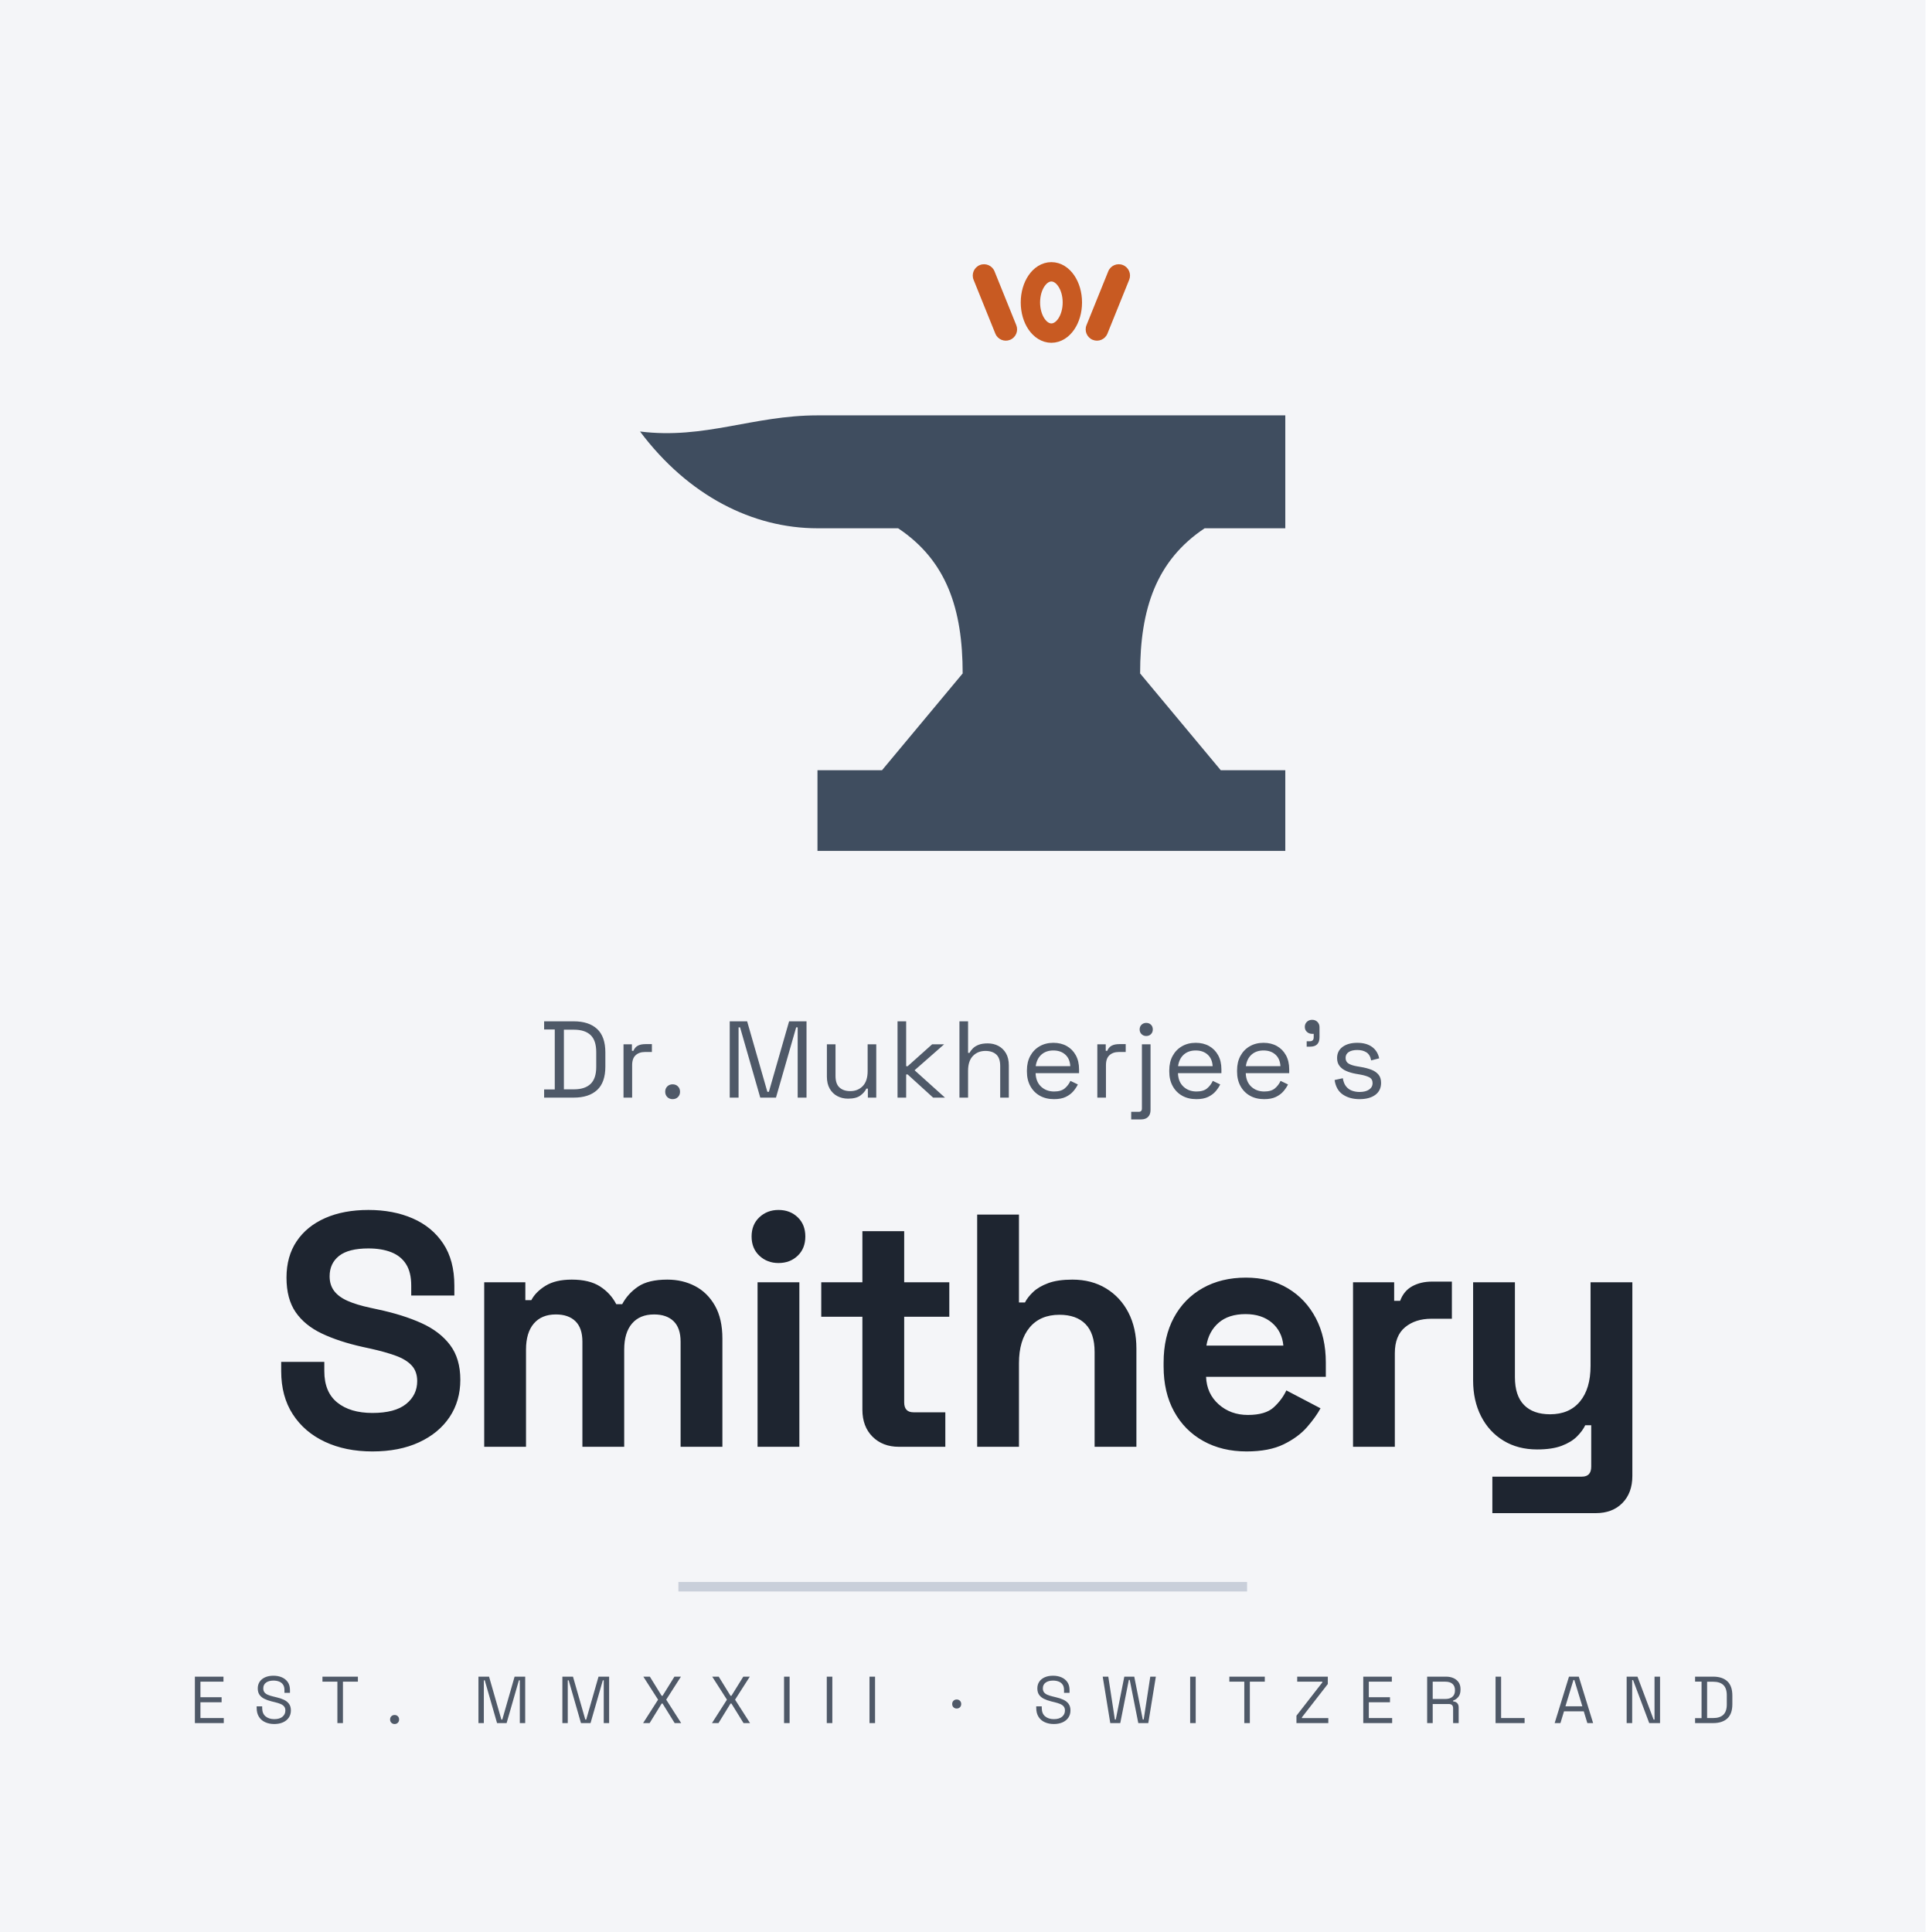
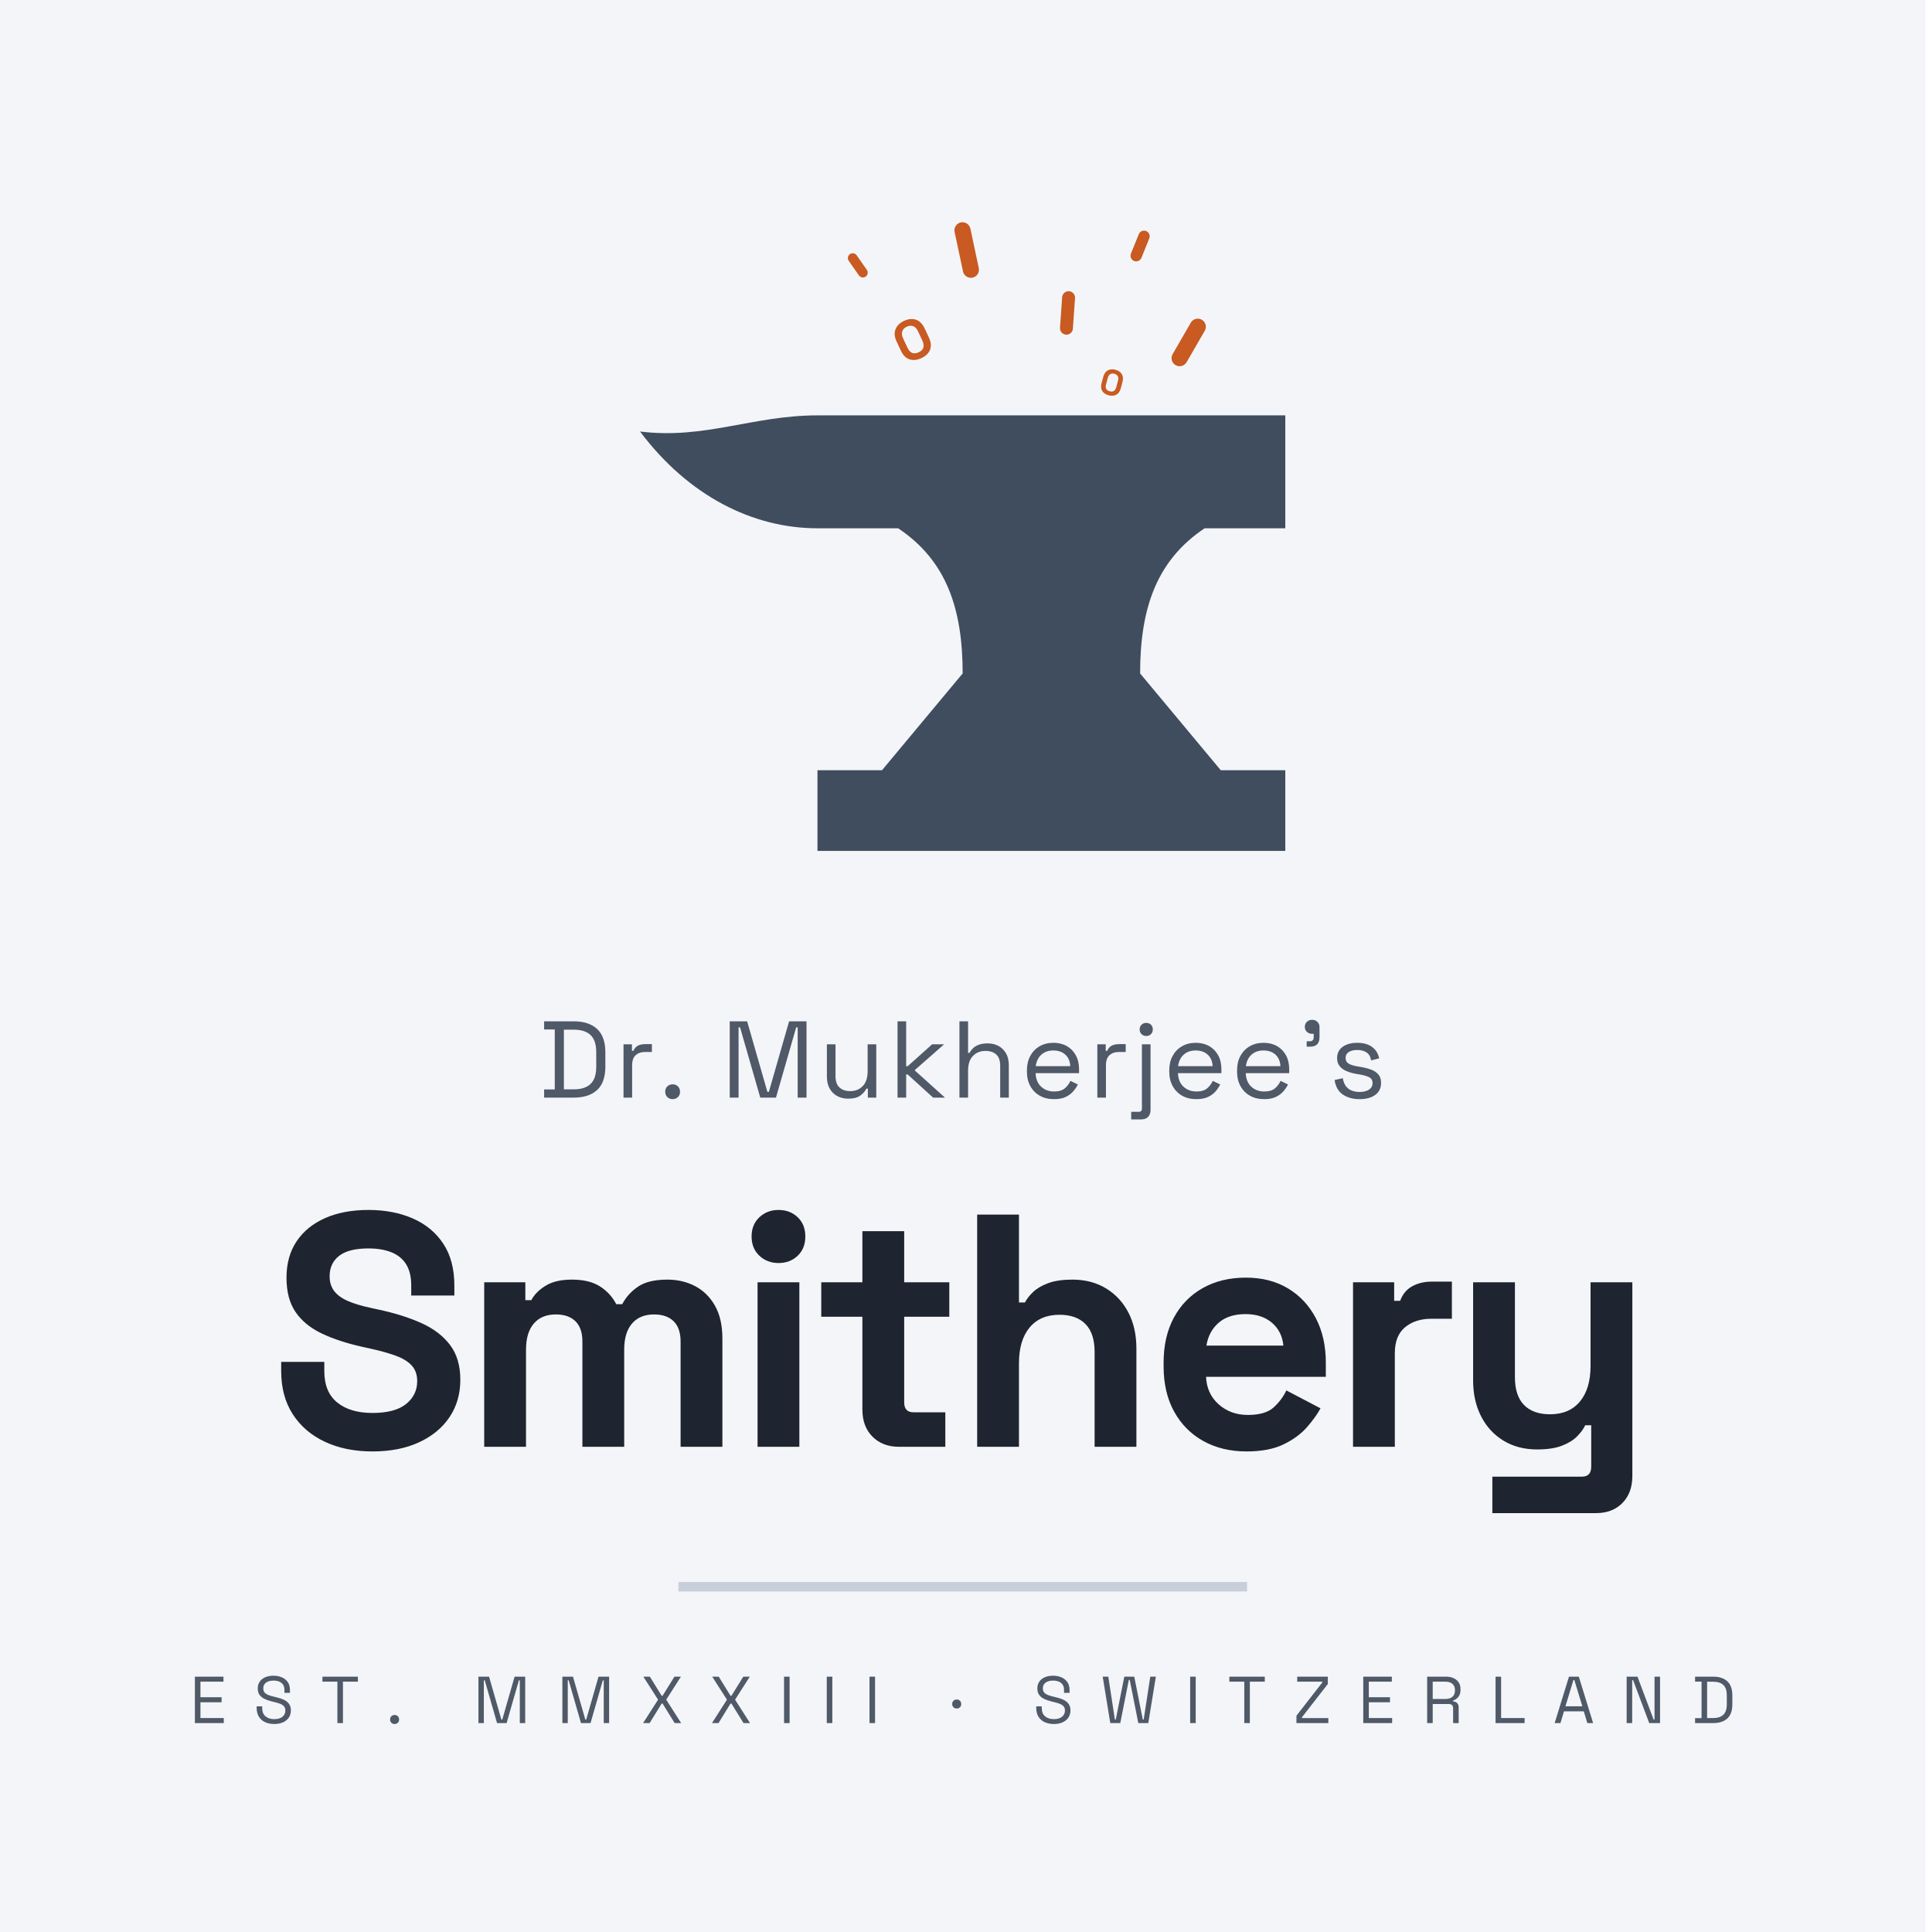
<svg xmlns="http://www.w3.org/2000/svg" viewBox="0 0 406.298 407.712" width="406.298" height="407.712">
  <rect width="100%" height="100%" fill="#F4F5F8" />
  <g transform="translate(40 40)">
    <g transform="translate(88.244 0)">
      <g transform="scale(1.702) translate(-4 -2)">
-         <rect x="50.6" y="11" width="2.8" height="10" rx="1.4" fill="#C85A22" transform="rotate(-22 52 16)" />
-         <rect x="64.6" y="11" width="2.8" height="10" rx="1.4" fill="#C85A22" transform="rotate(22 66 16)" />
-         <ellipse cx="59" cy="16" rx="2.6" ry="3.8" fill="none" stroke="#C85A22" stroke-width="2.4" />
+         <path d="M42.887 22.901Q42.1 23.268 41.422 23.056Q40.743 22.843 40.332 21.961L39.811 20.844Q39.412 19.988 39.679 19.319Q39.946 18.65 40.733 18.283Q41.526 17.913 42.207 18.14Q42.888 18.367 43.288 19.223L43.808 20.34Q44.22 21.222 43.95 21.877Q43.68 22.532 42.887 22.901ZM42.549 22.178Q43.025 21.956 43.129 21.591Q43.233 21.226 43.008 20.744L42.458 19.564Q42.23 19.075 41.863 18.942Q41.495 18.808 41.07 19.006Q40.632 19.21 40.51 19.584Q40.387 19.958 40.605 20.428L41.156 21.608Q41.389 22.109 41.738 22.252Q42.086 22.394 42.549 22.178Z" fill="#C85A22" />
+         <path d="M66.095 27.51Q65.556 27.365 65.31 26.98Q65.064 26.595 65.226 25.991L65.431 25.226Q65.588 24.639 65.996 24.42Q66.404 24.201 66.943 24.345Q67.487 24.491 67.728 24.884Q67.97 25.277 67.813 25.864L67.608 26.629Q67.446 27.233 67.042 27.444Q66.639 27.655 66.095 27.51ZM66.228 27.014Q66.554 27.102 66.756 26.965Q66.958 26.828 67.047 26.497L67.264 25.689Q67.353 25.354 67.227 25.137Q67.102 24.919 66.811 24.841Q66.511 24.761 66.296 24.894Q66.08 25.027 65.994 25.349L65.778 26.157Q65.686 26.501 65.798 26.715Q65.911 26.929 66.228 27.014Z" fill="#C85A22" />
+         <rect x="47.5" y="6" width="2" height="7" rx="1" fill="#C85A22" transform="rotate(-12 48.5 9.5)" />
+         <rect x="34.4" y="9.7" width="1.2" height="3.4" rx="0.6" fill="#C85A22" transform="rotate(-35 35 11.4)" />
+         <rect x="60.2" y="14.6" width="1.6" height="5.4" rx="0.8" fill="#C85A22" transform="rotate(4 61 17.3)" />
+         <rect x="69.3" y="7" width="1.4" height="4" rx="0.7" fill="#C85A22" transform="rotate(22 70 9)" />
+         <rect x="75" y="17.7" width="2" height="6.5" rx="1" fill="#C85A22" transform="rotate(30 76 21)" />
        <path d="M30 30 H88 V44 H78 C72 48 70 54 70 62 L80 74 H88 V84 H30 V74 H38 L48 62 C48 54 46 48 40 44 H30 C22 44 14 40 8 32 C16 33 22 30 30 30 Z" fill="#3F4D5F" />
      </g>
    </g>
    <g transform="translate(0 169)">
      <path d="M74.816 22.632V20.911H77.062V8.253H74.816V6.532H81.08Q84.258 6.532 85.998 8.144Q87.737 9.756 87.737 13.097V16.084Q87.737 19.425 85.998 21.028Q84.258 22.632 81.08 22.632ZM78.988 20.884H81.094Q83.424 20.884 84.618 19.739Q85.812 18.593 85.812 16.159V13.021Q85.812 10.564 84.618 9.43Q83.424 8.296 81.094 8.296H78.988ZM91.568 22.632V11.387H93.342V12.757H93.658Q93.96 12.018 94.579 11.68Q95.198 11.341 96.225 11.341H97.556V13.003H96.098Q94.879 13.003 94.134 13.679Q93.388 14.355 93.388 15.787V22.632ZM101.933 22.954Q101.254 22.954 100.81 22.514Q100.365 22.075 100.365 21.388Q100.365 20.701 100.81 20.263Q101.254 19.825 101.933 19.825Q102.611 19.825 103.053 20.265Q103.494 20.704 103.494 21.391Q103.494 22.078 103.053 22.516Q102.611 22.954 101.933 22.954ZM113.98 22.632V6.532H117.655L121.924 21.411H122.24L126.509 6.532H130.184V22.632H128.318V7.8H128.002L123.74 22.632H120.424L116.162 7.8H115.846V22.632ZM138.938 22.849Q137.702 22.849 136.685 22.313Q135.669 21.777 135.076 20.736Q134.483 19.696 134.483 18.195V11.387H136.303V18.063Q136.303 19.727 137.14 20.493Q137.976 21.26 139.411 21.26Q141.022 21.26 142.052 20.195Q143.082 19.13 143.082 17.036V11.387H144.902V22.632H143.128V20.729H142.812Q142.438 21.532 141.549 22.191Q140.659 22.849 138.938 22.849ZM149.39 22.632V6.532H151.21V16.005H151.526L156.686 11.387H159.217L152.987 16.858L159.401 22.632H156.9L151.526 17.742H151.21V22.632ZM162.454 22.632V6.532H164.274V13.182H164.59Q164.839 12.684 165.304 12.226Q165.768 11.768 166.522 11.477Q167.275 11.187 168.418 11.187Q169.67 11.187 170.679 11.723Q171.688 12.259 172.281 13.288Q172.873 14.316 172.873 15.824V22.632H171.053V15.956Q171.053 14.276 170.217 13.526Q169.38 12.776 167.946 12.776Q166.334 12.776 165.304 13.833Q164.274 14.89 164.274 16.983V22.632ZM182.408 22.954Q180.69 22.954 179.407 22.23Q178.124 21.505 177.407 20.191Q176.691 18.876 176.691 17.148V16.872Q176.691 15.127 177.404 13.82Q178.117 12.514 179.38 11.79Q180.644 11.065 182.281 11.065Q183.878 11.065 185.095 11.747Q186.313 12.43 187.003 13.687Q187.693 14.944 187.693 16.659V17.469H178.524Q178.587 19.295 179.684 20.317Q180.782 21.339 182.435 21.339Q183.899 21.339 184.678 20.679Q185.457 20.019 185.87 19.098L187.439 19.85Q187.101 20.562 186.491 21.28Q185.882 21.998 184.903 22.476Q183.923 22.954 182.408 22.954ZM178.547 15.993H185.843Q185.751 14.416 184.78 13.548Q183.809 12.681 182.274 12.681Q180.742 12.681 179.758 13.548Q178.774 14.416 178.547 15.993ZM191.549 22.632V11.387H193.323V12.757H193.639Q193.941 12.018 194.56 11.68Q195.179 11.341 196.206 11.341H197.537V13.003H196.079Q194.86 13.003 194.115 13.679Q193.369 14.355 193.369 15.787V22.632ZM198.696 27.232V25.63H200.278Q200.956 25.63 200.956 24.94V11.387H202.776V25.244Q202.776 26.172 202.258 26.702Q201.739 27.232 200.769 27.232ZM201.866 9.629Q201.28 9.629 200.878 9.237Q200.477 8.845 200.477 8.246Q200.477 7.63 200.878 7.247Q201.28 6.863 201.866 6.863Q202.475 6.863 202.865 7.247Q203.255 7.63 203.255 8.246Q203.255 8.845 202.865 9.237Q202.475 9.629 201.866 9.629ZM212.446 22.954Q210.728 22.954 209.445 22.23Q208.162 21.505 207.445 20.191Q206.729 18.876 206.729 17.148V16.872Q206.729 15.127 207.442 13.82Q208.155 12.514 209.418 11.79Q210.682 11.065 212.319 11.065Q213.916 11.065 215.133 11.747Q216.351 12.43 217.041 13.687Q217.731 14.944 217.731 16.659V17.469H208.562Q208.625 19.295 209.722 20.317Q210.82 21.339 212.473 21.339Q213.937 21.339 214.716 20.679Q215.495 20.019 215.908 19.098L217.477 19.85Q217.139 20.562 216.529 21.28Q215.92 21.998 214.941 22.476Q213.961 22.954 212.446 22.954ZM208.585 15.993H215.881Q215.789 14.416 214.818 13.548Q213.847 12.681 212.312 12.681Q210.78 12.681 209.796 13.548Q208.812 14.416 208.585 15.993ZM226.752 22.954Q225.034 22.954 223.751 22.23Q222.468 21.505 221.751 20.191Q221.035 18.876 221.035 17.148V16.872Q221.035 15.127 221.748 13.82Q222.461 12.514 223.724 11.79Q224.988 11.065 226.625 11.065Q228.222 11.065 229.439 11.747Q230.657 12.43 231.347 13.687Q232.037 14.944 232.037 16.659V17.469H222.868Q222.931 19.295 224.028 20.317Q225.126 21.339 226.779 21.339Q228.243 21.339 229.022 20.679Q229.801 20.019 230.214 19.098L231.783 19.85Q231.445 20.562 230.835 21.28Q230.226 21.998 229.247 22.476Q228.267 22.954 226.752 22.954ZM222.891 15.993H230.187Q230.095 14.416 229.124 13.548Q228.153 12.681 226.618 12.681Q225.086 12.681 224.102 13.548Q223.118 14.416 222.891 15.993ZM235.724 11.878V10.739H236.376Q237.206 10.739 237.206 9.91V9.174H236.88Q236.221 9.174 235.775 8.76Q235.329 8.347 235.329 7.708Q235.329 7.05 235.775 6.63Q236.221 6.21 236.88 6.21Q237.545 6.21 237.988 6.65Q238.431 7.089 238.431 7.768V9.89Q238.431 11.878 236.459 11.878ZM246.882 22.954Q244.798 22.954 243.363 21.988Q241.929 21.022 241.614 18.918L243.351 18.538Q243.528 19.637 244.039 20.268Q244.549 20.9 245.292 21.169Q246.035 21.438 246.882 21.438Q248.155 21.438 248.891 20.934Q249.627 20.431 249.627 19.575Q249.627 18.703 248.93 18.342Q248.234 17.981 247.009 17.765L246.071 17.601Q244.973 17.403 244.082 17.017Q243.191 16.631 242.667 15.967Q242.142 15.303 242.142 14.29Q242.142 12.768 243.311 11.917Q244.479 11.065 246.405 11.065Q248.314 11.065 249.506 11.924Q250.697 12.784 251.023 14.343L249.328 14.779Q249.112 13.579 248.336 13.08Q247.56 12.581 246.405 12.581Q245.267 12.581 244.601 13.008Q243.936 13.434 243.936 14.25Q243.936 15.064 244.559 15.442Q245.182 15.821 246.258 16.008L247.196 16.172Q248.386 16.37 249.343 16.733Q250.3 17.096 250.86 17.757Q251.421 18.417 251.421 19.515Q251.421 21.162 250.195 22.058Q248.969 22.954 246.882 22.954Z" fill="#4F5968" />
      <path d="M38.584 97.298Q32.914 97.298 28.574 95.268Q24.234 93.238 21.784 89.458Q19.334 85.678 19.334 80.358V78.398H28.434V80.358Q28.434 84.768 31.164 86.973Q33.894 89.178 38.584 89.178Q43.344 89.178 45.689 87.288Q48.034 85.398 48.034 82.458Q48.034 80.428 46.879 79.168Q45.724 77.908 43.519 77.103Q41.314 76.298 38.164 75.598L36.554 75.248Q31.514 74.128 27.909 72.413Q24.304 70.698 22.379 67.898Q20.454 65.098 20.454 60.618Q20.454 56.138 22.589 52.953Q24.724 49.768 28.609 48.053Q32.494 46.338 37.744 46.338Q42.994 46.338 47.089 48.123Q51.184 49.908 53.529 53.443Q55.874 56.978 55.874 62.298V64.398H46.774V62.298Q46.774 59.498 45.689 57.783Q44.604 56.068 42.574 55.263Q40.544 54.458 37.744 54.458Q33.544 54.458 31.549 56.033Q29.554 57.608 29.554 60.338Q29.554 62.158 30.499 63.418Q31.444 64.678 33.334 65.518Q35.224 66.358 38.164 66.988L39.774 67.338Q45.024 68.458 48.909 70.208Q52.794 71.958 54.964 74.828Q57.134 77.698 57.134 82.178Q57.134 86.658 54.859 90.053Q52.584 93.448 48.419 95.373Q44.254 97.298 38.584 97.298ZM62.174 96.318V61.598H70.854V65.378H72.114Q73.024 63.628 75.124 62.333Q77.224 61.038 80.654 61.038Q84.364 61.038 86.604 62.473Q88.844 63.908 90.034 66.218H91.294Q92.484 63.978 94.654 62.508Q96.824 61.038 100.814 61.038Q104.034 61.038 106.659 62.403Q109.284 63.768 110.859 66.533Q112.434 69.298 112.434 73.498V96.318H103.614V74.128Q103.614 71.258 102.144 69.823Q100.674 68.388 98.014 68.388Q95.004 68.388 93.359 70.313Q91.714 72.238 91.714 75.808V96.318H82.894V74.128Q82.894 71.258 81.424 69.823Q79.954 68.388 77.294 68.388Q74.284 68.388 72.639 70.313Q70.994 72.238 70.994 75.808V96.318ZM119.854 96.318V61.598H128.674V96.318ZM124.264 57.538Q121.884 57.538 120.239 55.998Q118.594 54.458 118.594 51.938Q118.594 49.418 120.239 47.878Q121.884 46.338 124.264 46.338Q126.714 46.338 128.324 47.878Q129.934 49.418 129.934 51.938Q129.934 54.458 128.324 55.998Q126.714 57.538 124.264 57.538ZM149.674 96.318Q146.244 96.318 144.109 94.183Q141.974 92.048 141.974 88.478V68.878H133.294V61.598H141.974V50.818H150.794V61.598H160.314V68.878H150.794V86.938Q150.794 89.038 152.754 89.038H159.474V96.318ZM166.194 96.318V47.318H175.014V65.868H176.274Q176.834 64.748 178.024 63.628Q179.214 62.508 181.209 61.773Q183.204 61.038 186.284 61.038Q190.344 61.038 193.389 62.893Q196.434 64.748 198.114 68.003Q199.794 71.258 199.794 75.598V96.318H190.974V76.298Q190.974 72.378 189.049 70.418Q187.124 68.458 183.554 68.458Q179.494 68.458 177.254 71.153Q175.014 73.848 175.014 78.678V96.318ZM223.034 97.298Q217.854 97.298 213.899 95.093Q209.944 92.888 207.739 88.863Q205.534 84.838 205.534 79.378V78.538Q205.534 73.078 207.704 69.053Q209.874 65.028 213.794 62.823Q217.714 60.618 222.894 60.618Q228.004 60.618 231.784 62.893Q235.564 65.168 237.664 69.193Q239.764 73.218 239.764 78.538V81.548H214.494Q214.634 85.118 217.154 87.358Q219.674 89.598 223.314 89.598Q227.024 89.598 228.774 87.988Q230.524 86.378 231.434 84.418L238.644 88.198Q237.664 90.018 235.809 92.153Q233.954 94.288 230.874 95.793Q227.794 97.298 223.034 97.298ZM214.564 74.968H230.804Q230.524 71.958 228.389 70.138Q226.254 68.318 222.824 68.318Q219.254 68.318 217.154 70.138Q215.054 71.958 214.564 74.968ZM245.504 96.318V61.598H254.184V65.518H255.444Q256.214 63.418 257.999 62.438Q259.784 61.458 262.164 61.458H266.364V69.298H262.024Q258.664 69.298 256.494 71.083Q254.324 72.868 254.324 76.578V96.318ZM274.904 110.318V102.618H293.804Q295.764 102.618 295.764 100.518V91.768H294.504Q293.944 92.958 292.754 94.148Q291.564 95.338 289.534 96.108Q287.504 96.878 284.354 96.878Q280.294 96.878 277.249 95.023Q274.204 93.168 272.524 89.878Q270.844 86.588 270.844 82.318V61.598H279.664V81.618Q279.664 85.538 281.589 87.498Q283.514 89.458 287.084 89.458Q291.144 89.458 293.384 86.763Q295.624 84.068 295.624 79.238V61.598H304.444V102.478Q304.444 106.048 302.344 108.183Q300.244 110.318 296.744 110.318Z" fill="#1E2530" />
      <path d="M1.123 154.624V144.824H7.154V145.888H2.295V149.17H6.762V150.234H2.295V153.56H7.219V154.624ZM17.868 154.82Q16.793 154.82 15.955 154.439Q15.117 154.058 14.637 153.297Q14.157 152.536 14.157 151.392V151.09H15.321V151.392Q15.321 152.612 16.031 153.202Q16.741 153.792 17.868 153.792Q19.009 153.792 19.612 153.28Q20.215 152.768 20.215 151.971Q20.215 151.436 19.944 151.11Q19.673 150.783 19.183 150.582Q18.692 150.381 18.032 150.222L17.303 150.042Q16.444 149.828 15.787 149.505Q15.131 149.182 14.761 148.657Q14.391 148.131 14.391 147.305Q14.391 146.479 14.808 145.876Q15.225 145.274 15.967 144.951Q16.709 144.628 17.7 144.628Q18.69 144.628 19.479 144.97Q20.268 145.312 20.727 145.979Q21.186 146.647 21.186 147.651V148.24H20.023V147.651Q20.023 146.942 19.721 146.504Q19.42 146.067 18.894 145.861Q18.369 145.656 17.7 145.656Q16.73 145.656 16.143 146.08Q15.555 146.504 15.555 147.289Q15.555 147.812 15.803 148.133Q16.052 148.455 16.514 148.653Q16.977 148.851 17.625 149.007L18.354 149.186Q19.205 149.38 19.888 149.695Q20.57 150.01 20.975 150.55Q21.379 151.089 21.379 151.955Q21.379 152.821 20.944 153.465Q20.509 154.11 19.72 154.465Q18.932 154.82 17.868 154.82ZM31.194 154.624V145.888H28.04V144.824H35.52V145.888H32.366V154.624ZM43.266 154.82Q42.853 154.82 42.582 154.552Q42.312 154.285 42.312 153.867Q42.312 153.449 42.582 153.182Q42.853 152.915 43.266 152.915Q43.679 152.915 43.948 153.183Q44.216 153.451 44.216 153.869Q44.216 154.287 43.948 154.553Q43.679 154.82 43.266 154.82ZM60.959 154.624V144.824H63.196L65.795 153.881H65.987L68.585 144.824H70.823V154.624H69.687V145.596H69.494L66.9 154.624H64.882L62.287 145.596H62.095V154.624ZM78.669 154.624V144.824H80.906L83.505 153.881H83.697L86.295 144.824H88.533V154.624H87.397V145.596H87.204L84.61 154.624H82.592L79.997 145.596H79.805V154.624ZM95.703 154.624 98.861 149.682 95.751 144.824H97.125L99.618 148.863H99.81L102.313 144.824H103.687L100.577 149.682L103.735 154.624H102.361L99.81 150.501H99.618L97.078 154.624ZM110.235 154.624 113.393 149.682 110.283 144.824H111.657L114.15 148.863H114.342L116.845 144.824H118.219L115.109 149.682L118.267 154.624H116.893L114.342 150.501H114.15L111.61 154.624ZM125.443 154.624V144.824H126.615V154.624ZM134.459 154.624V144.824H135.631V154.624ZM143.475 154.624V144.824H144.647V154.624ZM161.875 151.552Q161.462 151.552 161.192 151.285Q160.921 151.017 160.921 150.599Q160.921 150.181 161.192 149.914Q161.462 149.648 161.875 149.648Q162.288 149.648 162.557 149.915Q162.826 150.183 162.826 150.601Q162.826 151.019 162.557 151.286Q162.288 151.552 161.875 151.552ZM182.368 154.82Q181.293 154.82 180.455 154.439Q179.617 154.058 179.137 153.297Q178.657 152.536 178.657 151.392V151.09H179.821V151.392Q179.821 152.612 180.531 153.202Q181.241 153.792 182.368 153.792Q183.509 153.792 184.112 153.28Q184.715 152.768 184.715 151.971Q184.715 151.436 184.444 151.11Q184.173 150.783 183.683 150.582Q183.192 150.381 182.532 150.222L181.803 150.042Q180.944 149.828 180.287 149.505Q179.631 149.182 179.261 148.657Q178.891 148.131 178.891 147.305Q178.891 146.479 179.308 145.876Q179.725 145.274 180.467 144.951Q181.209 144.628 182.2 144.628Q183.19 144.628 183.979 144.97Q184.768 145.312 185.227 145.979Q185.686 146.647 185.686 147.651V148.24H184.523V147.651Q184.523 146.942 184.221 146.504Q183.92 146.067 183.394 145.861Q182.869 145.656 182.2 145.656Q181.23 145.656 180.643 146.08Q180.055 146.504 180.055 147.289Q180.055 147.812 180.303 148.133Q180.552 148.455 181.014 148.653Q181.477 148.851 182.125 149.007L182.854 149.186Q183.705 149.38 184.388 149.695Q185.07 150.01 185.475 150.55Q185.879 151.089 185.879 151.955Q185.879 152.821 185.444 153.465Q185.009 154.11 184.22 154.465Q183.432 154.82 182.368 154.82ZM194.28 154.624 192.683 144.824H193.861L195.251 153.873H195.443L197.242 144.824H199.34L201.139 153.873H201.331L202.721 144.824H203.899L202.302 154.624H200.194L198.387 145.518H198.195L196.388 154.624ZM211.137 154.624V144.824H212.309V154.624ZM222.56 154.624V145.888H219.406V144.824H226.886V145.888H223.732V154.624ZM233.566 154.624V153.067L239.026 146.044V145.88H233.726V144.824H240.183V146.381L234.722 153.404V153.568H240.29V154.624ZM247.663 154.624V144.824H253.694V145.888H248.835V149.17H253.302V150.234H248.835V153.56H253.759V154.624ZM261.145 154.624V144.824H265.103Q266.017 144.824 266.708 145.136Q267.399 145.448 267.792 146.031Q268.184 146.614 268.184 147.432V147.58Q268.184 148.542 267.725 149.103Q267.265 149.664 266.629 149.866V150.058Q267.139 150.076 267.467 150.389Q267.795 150.701 267.795 151.329V154.624H266.623V151.475Q266.623 151.06 266.398 150.83Q266.174 150.6 265.708 150.6H262.317V154.624ZM262.317 149.536H264.986Q265.952 149.536 266.482 149.07Q267.012 148.604 267.012 147.757V147.667Q267.012 146.82 266.494 146.354Q265.976 145.888 264.986 145.888H262.317ZM275.579 154.624V144.824H276.751V153.56H281.708V154.624ZM288.051 154.624 291.075 144.824H293.142L296.165 154.624H294.947L294.196 152.15H290.02L289.27 154.624ZM290.325 151.078H293.891L292.204 145.539H292.012ZM303.243 154.624V144.824H305.524L308.931 153.881H309.124V144.824H310.288V154.624H308.006L304.599 145.557H304.407V154.624ZM317.68 154.624V153.577H319.047V145.871H317.68V144.824H321.493Q323.427 144.824 324.486 145.805Q325.545 146.786 325.545 148.82V150.638Q325.545 152.672 324.486 153.648Q323.427 154.624 321.493 154.624ZM320.219 153.56H321.501Q322.92 153.56 323.646 152.863Q324.373 152.166 324.373 150.684V148.774Q324.373 147.278 323.646 146.588Q322.92 145.898 321.501 145.898H320.219Z" fill="#4F5968" />
      <rect x="103.149" y="124.848" width="120" height="2" fill="#C9CFDA" />
    </g>
  </g>
</svg>
